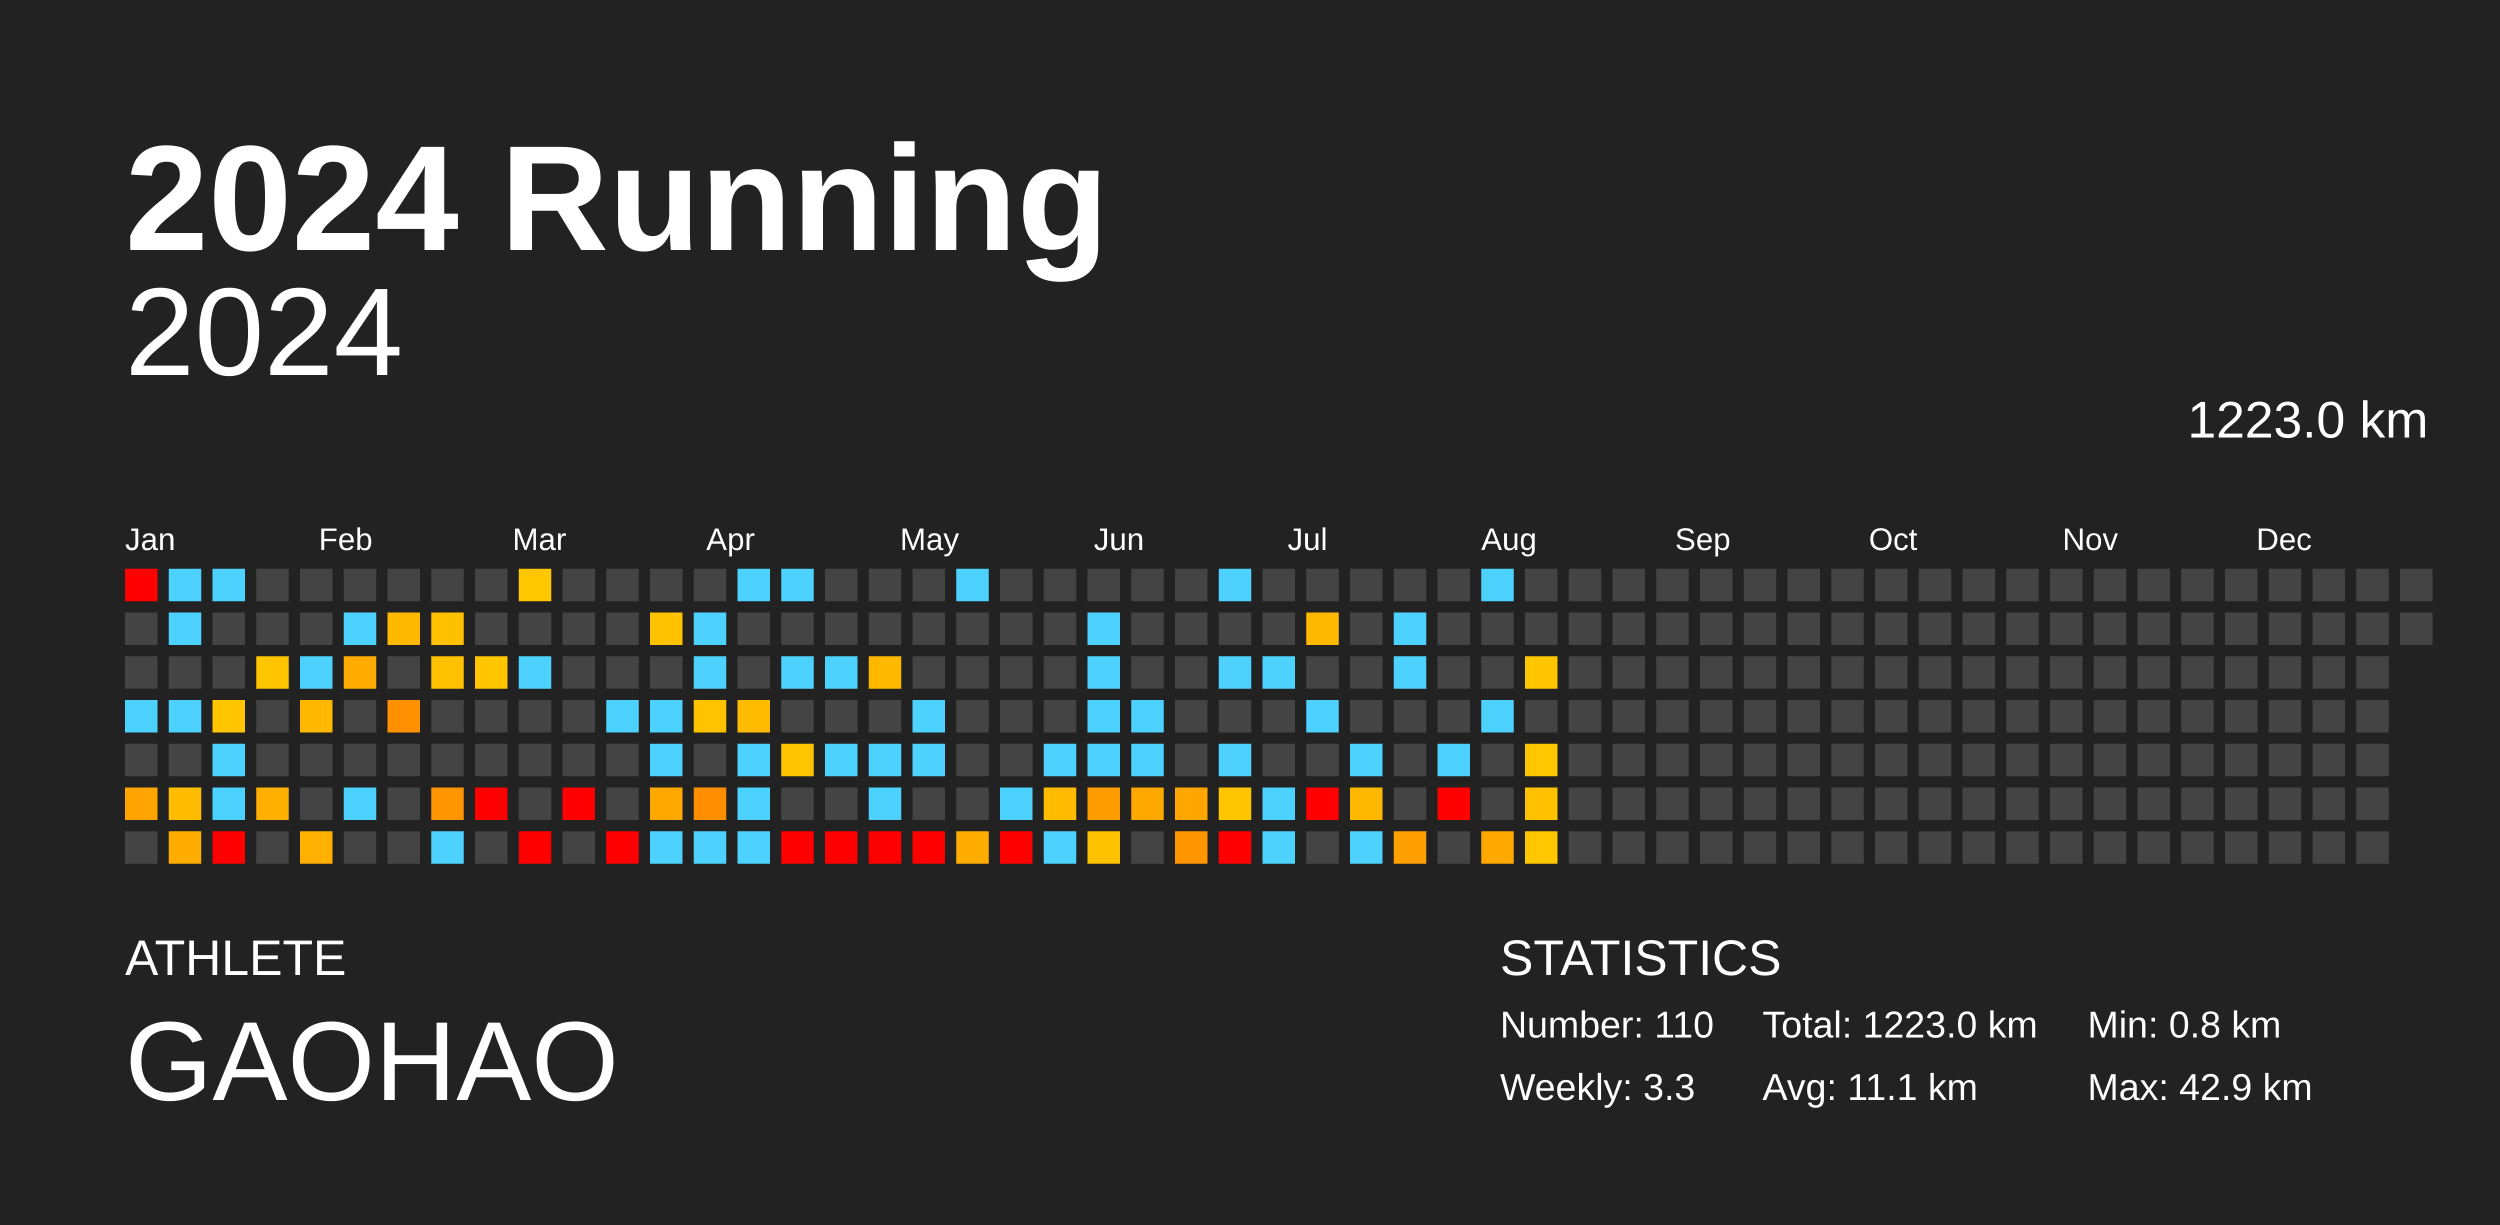
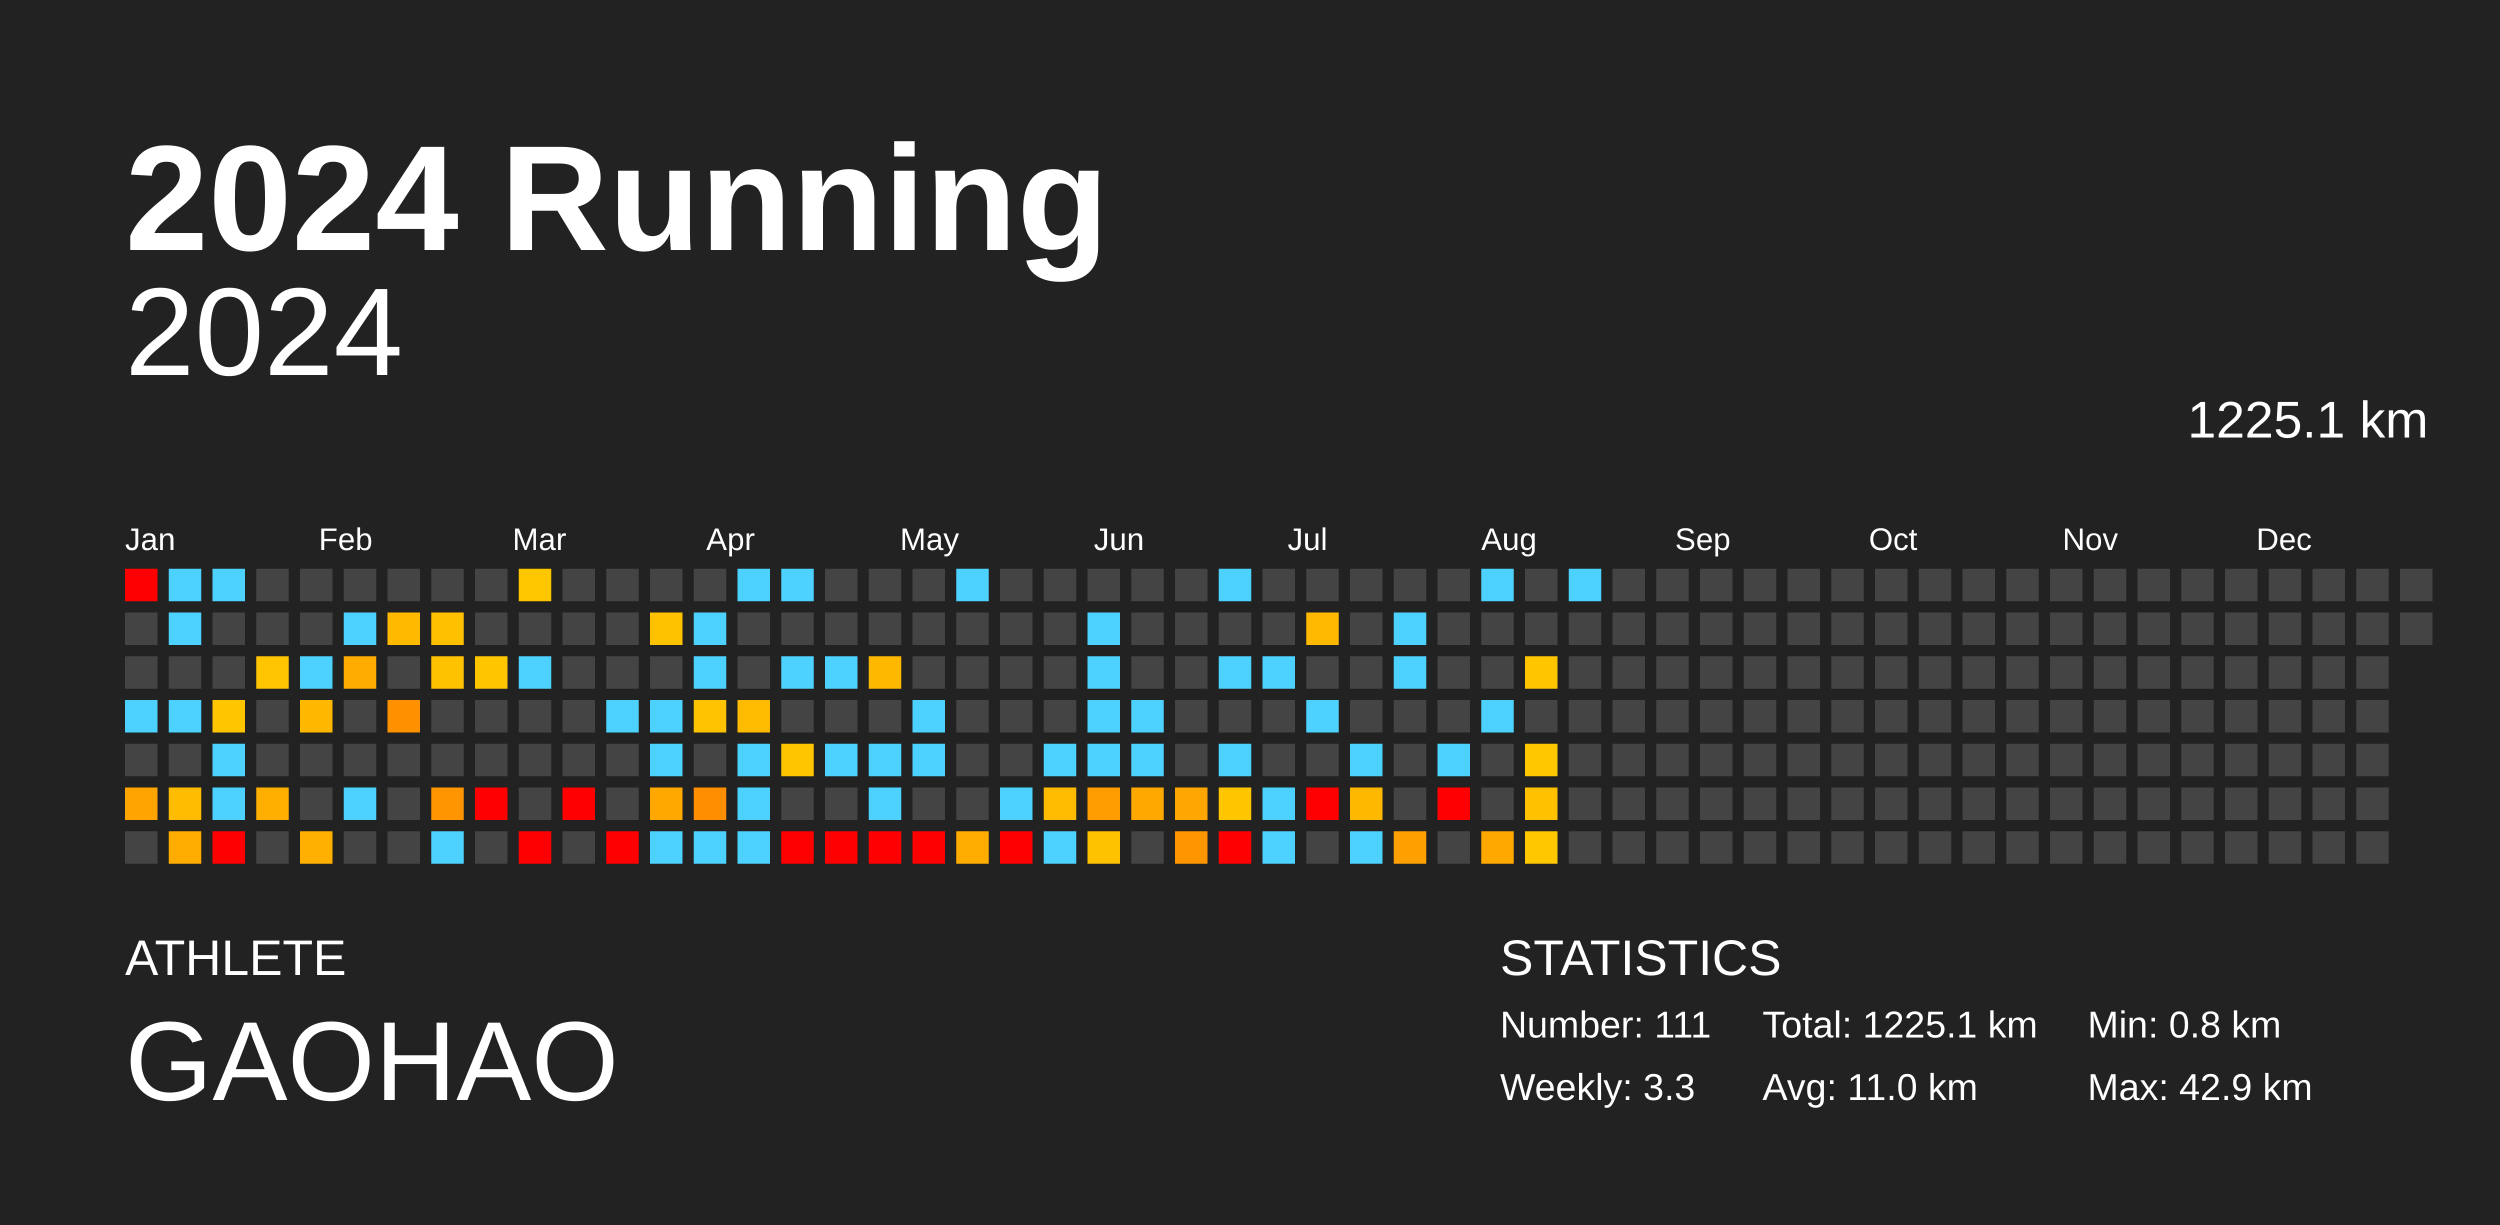
<svg xmlns="http://www.w3.org/2000/svg" baseProfile="full" height="98mm" version="1.1" viewBox="0,0,200,98" width="200mm">
  <defs />
  <rect fill="#222222" height="98" width="200" x="0" y="0" />
  <text fill="#FFFFFF" style="font-size:12px; font-family:Arial; font-weight:bold;" x="10" y="20">2024 Running</text>
  <text fill="#FFFFFF" style="font-size:4px; font-family:Arial" x="10" y="78">ATHLETE</text>
  <text fill="#FFFFFF" style="font-size:9px; font-family:Arial" x="10" y="88">GAOHAO</text>
  <text fill="#FFFFFF" style="font-size:4px; font-family:Arial" x="120" y="78">STATISTICS</text>
-   <text fill="#FFFFFF" style="font-size:3px; font-family:Arial" x="120" y="83">Number: 110</text>
+   <text fill="#FFFFFF" style="font-size:3px; font-family:Arial" x="120" y="83">Number: 111</text>
  <text fill="#FFFFFF" style="font-size:3px; font-family:Arial" x="120" y="88">Weekly: 3.3</text>
-   <text fill="#FFFFFF" style="font-size:3px; font-family:Arial" x="141" y="83">Total: 1223.0 km</text>
-   <text fill="#FFFFFF" style="font-size:3px; font-family:Arial" x="141" y="88">Avg: 11.1 km</text>
+   <text fill="#FFFFFF" style="font-size:3px; font-family:Arial" x="141" y="83">Total: 1225.1 km</text>
+   <text fill="#FFFFFF" style="font-size:3px; font-family:Arial" x="141" y="88">Avg: 11.0 km</text>
  <text fill="#FFFFFF" style="font-size:3px; font-family:Arial" x="167" y="83">Min: 0.8 km</text>
  <text fill="#FFFFFF" style="font-size:3px; font-family:Arial" x="167" y="88">Max: 42.9 km</text>
  <text alignment-baseline="hanging" fill="#FFFFFF" style="font-size:10.0px; font-family:Arial;" x="10" y="30">2024</text>
-   <text alignment-baseline="hanging" fill="#FFFFFF" style="font-size:4.125px; font-family:Arial;" x="175" y="35">1223.0 km</text>
+   <text alignment-baseline="hanging" fill="#FFFFFF" style="font-size:4.125px; font-family:Arial;" x="175" y="35">1225.1 km</text>
  <text fill="#FFFFFF" style="font-size:2.5px; font-family:Arial" x="10.0" y="44">Jan</text>
  <text fill="#FFFFFF" style="font-size:2.5px; font-family:Arial" x="25.5" y="44">Feb</text>
  <text fill="#FFFFFF" style="font-size:2.5px; font-family:Arial" x="41.0" y="44">Mar</text>
  <text fill="#FFFFFF" style="font-size:2.5px; font-family:Arial" x="56.5" y="44">Apr</text>
  <text fill="#FFFFFF" style="font-size:2.5px; font-family:Arial" x="72.0" y="44">May</text>
  <text fill="#FFFFFF" style="font-size:2.5px; font-family:Arial" x="87.5" y="44">Jun</text>
  <text fill="#FFFFFF" style="font-size:2.5px; font-family:Arial" x="103.0" y="44">Jul</text>
  <text fill="#FFFFFF" style="font-size:2.5px; font-family:Arial" x="118.5" y="44">Aug</text>
  <text fill="#FFFFFF" style="font-size:2.5px; font-family:Arial" x="134.0" y="44">Sep</text>
  <text fill="#FFFFFF" style="font-size:2.5px; font-family:Arial" x="149.5" y="44">Oct</text>
  <text fill="#FFFFFF" style="font-size:2.5px; font-family:Arial" x="165.0" y="44">Nov</text>
  <text fill="#FFFFFF" style="font-size:2.5px; font-family:Arial" x="180.5" y="44">Dec</text>
  <rect fill="red" height="2.6" width="2.6" x="10.0" y="45.5" />
  <rect fill="#444444" height="2.6" width="2.6" x="10.0" y="49.0" />
  <rect fill="#444444" height="2.6" width="2.6" x="10.0" y="52.5" />
  <rect fill="#4dd2ff" height="2.6" width="2.6" x="10.0" y="56.0" />
  <rect fill="#444444" height="2.6" width="2.6" x="10.0" y="59.5" />
  <rect fill="#ffa400" height="2.6" width="2.6" x="10.0" y="63.0" />
  <rect fill="#444444" height="2.6" width="2.6" x="10.0" y="66.5" />
  <rect fill="#4dd2ff" height="2.6" width="2.6" x="13.5" y="45.5" />
  <rect fill="#4dd2ff" height="2.6" width="2.6" x="13.5" y="49.0" />
  <rect fill="#444444" height="2.6" width="2.6" x="13.5" y="52.5" />
  <rect fill="#4dd2ff" height="2.6" width="2.6" x="13.5" y="56.0" />
  <rect fill="#444444" height="2.6" width="2.6" x="13.5" y="59.5" />
  <rect fill="#ffbc00" height="2.6" width="2.6" x="13.5" y="63.0" />
  <rect fill="#ffac00" height="2.6" width="2.6" x="13.5" y="66.5" />
  <rect fill="#4dd2ff" height="2.6" width="2.6" x="17.0" y="45.5" />
  <rect fill="#444444" height="2.6" width="2.6" x="17.0" y="49.0" />
  <rect fill="#444444" height="2.6" width="2.6" x="17.0" y="52.5" />
  <rect fill="#ffc600" height="2.6" width="2.6" x="17.0" y="56.0" />
  <rect fill="#4dd2ff" height="2.6" width="2.6" x="17.0" y="59.5" />
  <rect fill="#4dd2ff" height="2.6" width="2.6" x="17.0" y="63.0" />
  <rect fill="red" height="2.6" width="2.6" x="17.0" y="66.5" />
  <rect fill="#444444" height="2.6" width="2.6" x="20.5" y="45.5" />
  <rect fill="#444444" height="2.6" width="2.6" x="20.5" y="49.0" />
  <rect fill="#ffc500" height="2.6" width="2.6" x="20.5" y="52.5" />
  <rect fill="#444444" height="2.6" width="2.6" x="20.5" y="56.0" />
  <rect fill="#444444" height="2.6" width="2.6" x="20.5" y="59.5" />
  <rect fill="#ffaf00" height="2.6" width="2.6" x="20.5" y="63.0" />
  <rect fill="#444444" height="2.6" width="2.6" x="20.5" y="66.5" />
  <rect fill="#444444" height="2.6" width="2.6" x="24.0" y="45.5" />
  <rect fill="#444444" height="2.6" width="2.6" x="24.0" y="49.0" />
  <rect fill="#4dd2ff" height="2.6" width="2.6" x="24.0" y="52.5" />
  <rect fill="#ffb700" height="2.6" width="2.6" x="24.0" y="56.0" />
  <rect fill="#444444" height="2.6" width="2.6" x="24.0" y="59.5" />
  <rect fill="#444444" height="2.6" width="2.6" x="24.0" y="63.0" />
  <rect fill="#ffb000" height="2.6" width="2.6" x="24.0" y="66.5" />
  <rect fill="#444444" height="2.6" width="2.6" x="27.5" y="45.5" />
  <rect fill="#4dd2ff" height="2.6" width="2.6" x="27.5" y="49.0" />
  <rect fill="#ffab00" height="2.6" width="2.6" x="27.5" y="52.5" />
  <rect fill="#444444" height="2.6" width="2.6" x="27.5" y="56.0" />
  <rect fill="#444444" height="2.6" width="2.6" x="27.5" y="59.5" />
  <rect fill="#4dd2ff" height="2.6" width="2.6" x="27.5" y="63.0" />
  <rect fill="#444444" height="2.6" width="2.6" x="27.5" y="66.5" />
  <rect fill="#444444" height="2.6" width="2.6" x="31.0" y="45.5" />
  <rect fill="#ffba00" height="2.6" width="2.6" x="31.0" y="49.0" />
  <rect fill="#444444" height="2.6" width="2.6" x="31.0" y="52.5" />
  <rect fill="#ff9100" height="2.6" width="2.6" x="31.0" y="56.0" />
  <rect fill="#444444" height="2.6" width="2.6" x="31.0" y="59.5" />
  <rect fill="#444444" height="2.6" width="2.6" x="31.0" y="63.0" />
  <rect fill="#444444" height="2.6" width="2.6" x="31.0" y="66.5" />
  <rect fill="#444444" height="2.6" width="2.6" x="34.5" y="45.5" />
  <rect fill="#ffc000" height="2.6" width="2.6" x="34.5" y="49.0" />
  <rect fill="#ffc200" height="2.6" width="2.6" x="34.5" y="52.5" />
  <rect fill="#444444" height="2.6" width="2.6" x="34.5" y="56.0" />
  <rect fill="#444444" height="2.6" width="2.6" x="34.5" y="59.5" />
  <rect fill="#ff9500" height="2.6" width="2.6" x="34.5" y="63.0" />
  <rect fill="#4dd2ff" height="2.6" width="2.6" x="34.5" y="66.5" />
  <rect fill="#444444" height="2.6" width="2.6" x="38.0" y="45.5" />
  <rect fill="#444444" height="2.6" width="2.6" x="38.0" y="49.0" />
  <rect fill="#ffc600" height="2.6" width="2.6" x="38.0" y="52.5" />
  <rect fill="#444444" height="2.6" width="2.6" x="38.0" y="56.0" />
  <rect fill="#444444" height="2.6" width="2.6" x="38.0" y="59.5" />
  <rect fill="red" height="2.6" width="2.6" x="38.0" y="63.0" />
  <rect fill="#444444" height="2.6" width="2.6" x="38.0" y="66.5" />
  <rect fill="#ffc700" height="2.6" width="2.6" x="41.5" y="45.5" />
  <rect fill="#444444" height="2.6" width="2.6" x="41.5" y="49.0" />
  <rect fill="#4dd2ff" height="2.6" width="2.6" x="41.5" y="52.5" />
  <rect fill="#444444" height="2.6" width="2.6" x="41.5" y="56.0" />
  <rect fill="#444444" height="2.6" width="2.6" x="41.5" y="59.5" />
  <rect fill="#444444" height="2.6" width="2.6" x="41.5" y="63.0" />
  <rect fill="red" height="2.6" width="2.6" x="41.5" y="66.5" />
  <rect fill="#444444" height="2.6" width="2.6" x="45.0" y="45.5" />
  <rect fill="#444444" height="2.6" width="2.6" x="45.0" y="49.0" />
  <rect fill="#444444" height="2.6" width="2.6" x="45.0" y="52.5" />
  <rect fill="#444444" height="2.6" width="2.6" x="45.0" y="56.0" />
  <rect fill="#444444" height="2.6" width="2.6" x="45.0" y="59.5" />
  <rect fill="red" height="2.6" width="2.6" x="45.0" y="63.0" />
  <rect fill="#444444" height="2.6" width="2.6" x="45.0" y="66.5" />
  <rect fill="#444444" height="2.6" width="2.6" x="48.5" y="45.5" />
  <rect fill="#444444" height="2.6" width="2.6" x="48.5" y="49.0" />
  <rect fill="#444444" height="2.6" width="2.6" x="48.5" y="52.5" />
  <rect fill="#4dd2ff" height="2.6" width="2.6" x="48.5" y="56.0" />
  <rect fill="#444444" height="2.6" width="2.6" x="48.5" y="59.5" />
  <rect fill="#444444" height="2.6" width="2.6" x="48.5" y="63.0" />
  <rect fill="red" height="2.6" width="2.6" x="48.5" y="66.5" />
  <rect fill="#444444" height="2.6" width="2.6" x="52.0" y="45.5" />
  <rect fill="#ffc200" height="2.6" width="2.6" x="52.0" y="49.0" />
  <rect fill="#444444" height="2.6" width="2.6" x="52.0" y="52.5" />
  <rect fill="#4dd2ff" height="2.6" width="2.6" x="52.0" y="56.0" />
  <rect fill="#4dd2ff" height="2.6" width="2.6" x="52.0" y="59.5" />
  <rect fill="#ffa800" height="2.6" width="2.6" x="52.0" y="63.0" />
  <rect fill="#4dd2ff" height="2.6" width="2.6" x="52.0" y="66.5" />
  <rect fill="#444444" height="2.6" width="2.6" x="55.5" y="45.5" />
  <rect fill="#4dd2ff" height="2.6" width="2.6" x="55.5" y="49.0" />
  <rect fill="#4dd2ff" height="2.6" width="2.6" x="55.5" y="52.5" />
  <rect fill="#ffc300" height="2.6" width="2.6" x="55.5" y="56.0" />
  <rect fill="#444444" height="2.6" width="2.6" x="55.5" y="59.5" />
  <rect fill="#ff8e00" height="2.6" width="2.6" x="55.5" y="63.0" />
  <rect fill="#4dd2ff" height="2.6" width="2.6" x="55.5" y="66.5" />
  <rect fill="#4dd2ff" height="2.6" width="2.6" x="59.0" y="45.5" />
  <rect fill="#444444" height="2.6" width="2.6" x="59.0" y="49.0" />
  <rect fill="#444444" height="2.6" width="2.6" x="59.0" y="52.5" />
  <rect fill="#ffbb00" height="2.6" width="2.6" x="59.0" y="56.0" />
  <rect fill="#4dd2ff" height="2.6" width="2.6" x="59.0" y="59.5" />
  <rect fill="#4dd2ff" height="2.6" width="2.6" x="59.0" y="63.0" />
  <rect fill="#4dd2ff" height="2.6" width="2.6" x="59.0" y="66.5" />
  <rect fill="#4dd2ff" height="2.6" width="2.6" x="62.5" y="45.5" />
  <rect fill="#444444" height="2.6" width="2.6" x="62.5" y="49.0" />
  <rect fill="#4dd2ff" height="2.6" width="2.6" x="62.5" y="52.5" />
  <rect fill="#444444" height="2.6" width="2.6" x="62.5" y="56.0" />
  <rect fill="#ffc600" height="2.6" width="2.6" x="62.5" y="59.5" />
  <rect fill="#444444" height="2.6" width="2.6" x="62.5" y="63.0" />
  <rect fill="red" height="2.6" width="2.6" x="62.5" y="66.5" />
  <rect fill="#444444" height="2.6" width="2.6" x="66.0" y="45.5" />
  <rect fill="#444444" height="2.6" width="2.6" x="66.0" y="49.0" />
  <rect fill="#4dd2ff" height="2.6" width="2.6" x="66.0" y="52.5" />
  <rect fill="#444444" height="2.6" width="2.6" x="66.0" y="56.0" />
  <rect fill="#4dd2ff" height="2.6" width="2.6" x="66.0" y="59.5" />
  <rect fill="#444444" height="2.6" width="2.6" x="66.0" y="63.0" />
  <rect fill="red" height="2.6" width="2.6" x="66.0" y="66.5" />
  <rect fill="#444444" height="2.6" width="2.6" x="69.5" y="45.5" />
  <rect fill="#444444" height="2.6" width="2.6" x="69.5" y="49.0" />
  <rect fill="#ffb800" height="2.6" width="2.6" x="69.5" y="52.5" />
  <rect fill="#444444" height="2.6" width="2.6" x="69.5" y="56.0" />
  <rect fill="#4dd2ff" height="2.6" width="2.6" x="69.5" y="59.5" />
  <rect fill="#4dd2ff" height="2.6" width="2.6" x="69.5" y="63.0" />
  <rect fill="red" height="2.6" width="2.6" x="69.5" y="66.5" />
  <rect fill="#444444" height="2.6" width="2.6" x="73.0" y="45.5" />
  <rect fill="#444444" height="2.6" width="2.6" x="73.0" y="49.0" />
  <rect fill="#444444" height="2.6" width="2.6" x="73.0" y="52.5" />
  <rect fill="#4dd2ff" height="2.6" width="2.6" x="73.0" y="56.0" />
  <rect fill="#4dd2ff" height="2.6" width="2.6" x="73.0" y="59.5" />
  <rect fill="#444444" height="2.6" width="2.6" x="73.0" y="63.0" />
  <rect fill="red" height="2.6" width="2.6" x="73.0" y="66.5" />
  <rect fill="#4dd2ff" height="2.6" width="2.6" x="76.5" y="45.5" />
  <rect fill="#444444" height="2.6" width="2.6" x="76.5" y="49.0" />
  <rect fill="#444444" height="2.6" width="2.6" x="76.5" y="52.5" />
  <rect fill="#444444" height="2.6" width="2.6" x="76.5" y="56.0" />
  <rect fill="#444444" height="2.6" width="2.6" x="76.5" y="59.5" />
  <rect fill="#444444" height="2.6" width="2.6" x="76.5" y="63.0" />
  <rect fill="#ffac00" height="2.6" width="2.6" x="76.5" y="66.5" />
  <rect fill="#444444" height="2.6" width="2.6" x="80.0" y="45.5" />
  <rect fill="#444444" height="2.6" width="2.6" x="80.0" y="49.0" />
  <rect fill="#444444" height="2.6" width="2.6" x="80.0" y="52.5" />
  <rect fill="#444444" height="2.6" width="2.6" x="80.0" y="56.0" />
  <rect fill="#444444" height="2.6" width="2.6" x="80.0" y="59.5" />
  <rect fill="#4dd2ff" height="2.6" width="2.6" x="80.0" y="63.0" />
  <rect fill="red" height="2.6" width="2.6" x="80.0" y="66.5" />
  <rect fill="#444444" height="2.6" width="2.6" x="83.5" y="45.5" />
  <rect fill="#444444" height="2.6" width="2.6" x="83.5" y="49.0" />
  <rect fill="#444444" height="2.6" width="2.6" x="83.5" y="52.5" />
  <rect fill="#444444" height="2.6" width="2.6" x="83.5" y="56.0" />
  <rect fill="#4dd2ff" height="2.6" width="2.6" x="83.5" y="59.5" />
  <rect fill="#ffbb00" height="2.6" width="2.6" x="83.5" y="63.0" />
  <rect fill="#4dd2ff" height="2.6" width="2.6" x="83.5" y="66.5" />
  <rect fill="#444444" height="2.6" width="2.6" x="87.0" y="45.5" />
  <rect fill="#4dd2ff" height="2.6" width="2.6" x="87.0" y="49.0" />
  <rect fill="#4dd2ff" height="2.6" width="2.6" x="87.0" y="52.5" />
  <rect fill="#4dd2ff" height="2.6" width="2.6" x="87.0" y="56.0" />
  <rect fill="#4dd2ff" height="2.6" width="2.6" x="87.0" y="59.5" />
  <rect fill="#ff9c00" height="2.6" width="2.6" x="87.0" y="63.0" />
  <rect fill="#ffc200" height="2.6" width="2.6" x="87.0" y="66.5" />
  <rect fill="#444444" height="2.6" width="2.6" x="90.5" y="45.5" />
  <rect fill="#444444" height="2.6" width="2.6" x="90.5" y="49.0" />
  <rect fill="#444444" height="2.6" width="2.6" x="90.5" y="52.5" />
  <rect fill="#4dd2ff" height="2.6" width="2.6" x="90.5" y="56.0" />
  <rect fill="#4dd2ff" height="2.6" width="2.6" x="90.5" y="59.5" />
  <rect fill="#ffa800" height="2.6" width="2.6" x="90.5" y="63.0" />
  <rect fill="#444444" height="2.6" width="2.6" x="90.5" y="66.5" />
  <rect fill="#444444" height="2.6" width="2.6" x="94.0" y="45.5" />
  <rect fill="#444444" height="2.6" width="2.6" x="94.0" y="49.0" />
  <rect fill="#444444" height="2.6" width="2.6" x="94.0" y="52.5" />
  <rect fill="#444444" height="2.6" width="2.6" x="94.0" y="56.0" />
  <rect fill="#444444" height="2.6" width="2.6" x="94.0" y="59.5" />
  <rect fill="#ffa700" height="2.6" width="2.6" x="94.0" y="63.0" />
  <rect fill="#ff9600" height="2.6" width="2.6" x="94.0" y="66.5" />
  <rect fill="#4dd2ff" height="2.6" width="2.6" x="97.5" y="45.5" />
  <rect fill="#444444" height="2.6" width="2.6" x="97.5" y="49.0" />
  <rect fill="#4dd2ff" height="2.6" width="2.6" x="97.5" y="52.5" />
  <rect fill="#444444" height="2.6" width="2.6" x="97.5" y="56.0" />
  <rect fill="#4dd2ff" height="2.6" width="2.6" x="97.5" y="59.5" />
  <rect fill="#ffc600" height="2.6" width="2.6" x="97.5" y="63.0" />
  <rect fill="red" height="2.6" width="2.6" x="97.5" y="66.5" />
  <rect fill="#444444" height="2.6" width="2.6" x="101.0" y="45.5" />
  <rect fill="#444444" height="2.6" width="2.6" x="101.0" y="49.0" />
  <rect fill="#4dd2ff" height="2.6" width="2.6" x="101.0" y="52.5" />
  <rect fill="#444444" height="2.6" width="2.6" x="101.0" y="56.0" />
  <rect fill="#444444" height="2.6" width="2.6" x="101.0" y="59.5" />
  <rect fill="#4dd2ff" height="2.6" width="2.6" x="101.0" y="63.0" />
  <rect fill="#4dd2ff" height="2.6" width="2.6" x="101.0" y="66.5" />
  <rect fill="#444444" height="2.6" width="2.6" x="104.5" y="45.5" />
  <rect fill="#ffb900" height="2.6" width="2.6" x="104.5" y="49.0" />
  <rect fill="#444444" height="2.6" width="2.6" x="104.5" y="52.5" />
  <rect fill="#4dd2ff" height="2.6" width="2.6" x="104.5" y="56.0" />
  <rect fill="#444444" height="2.6" width="2.6" x="104.5" y="59.5" />
  <rect fill="red" height="2.6" width="2.6" x="104.5" y="63.0" />
  <rect fill="#444444" height="2.6" width="2.6" x="104.5" y="66.5" />
  <rect fill="#444444" height="2.6" width="2.6" x="108.0" y="45.5" />
  <rect fill="#444444" height="2.6" width="2.6" x="108.0" y="49.0" />
  <rect fill="#444444" height="2.6" width="2.6" x="108.0" y="52.5" />
  <rect fill="#444444" height="2.6" width="2.6" x="108.0" y="56.0" />
  <rect fill="#4dd2ff" height="2.6" width="2.6" x="108.0" y="59.5" />
  <rect fill="#ffb800" height="2.6" width="2.6" x="108.0" y="63.0" />
  <rect fill="#4dd2ff" height="2.6" width="2.6" x="108.0" y="66.5" />
  <rect fill="#444444" height="2.6" width="2.6" x="111.5" y="45.5" />
  <rect fill="#4dd2ff" height="2.6" width="2.6" x="111.5" y="49.0" />
  <rect fill="#4dd2ff" height="2.6" width="2.6" x="111.5" y="52.5" />
  <rect fill="#444444" height="2.6" width="2.6" x="111.5" y="56.0" />
  <rect fill="#444444" height="2.6" width="2.6" x="111.5" y="59.5" />
  <rect fill="#444444" height="2.6" width="2.6" x="111.5" y="63.0" />
  <rect fill="#ffa000" height="2.6" width="2.6" x="111.5" y="66.5" />
  <rect fill="#444444" height="2.6" width="2.6" x="115.0" y="45.5" />
  <rect fill="#444444" height="2.6" width="2.6" x="115.0" y="49.0" />
  <rect fill="#444444" height="2.6" width="2.6" x="115.0" y="52.5" />
  <rect fill="#444444" height="2.6" width="2.6" x="115.0" y="56.0" />
  <rect fill="#4dd2ff" height="2.6" width="2.6" x="115.0" y="59.5" />
  <rect fill="red" height="2.6" width="2.6" x="115.0" y="63.0" />
  <rect fill="#444444" height="2.6" width="2.6" x="115.0" y="66.5" />
  <rect fill="#4dd2ff" height="2.6" width="2.6" x="118.5" y="45.5" />
  <rect fill="#444444" height="2.6" width="2.6" x="118.5" y="49.0" />
  <rect fill="#444444" height="2.6" width="2.6" x="118.5" y="52.5" />
  <rect fill="#4dd2ff" height="2.6" width="2.6" x="118.5" y="56.0" />
  <rect fill="#444444" height="2.6" width="2.6" x="118.5" y="59.5" />
  <rect fill="#444444" height="2.6" width="2.6" x="118.5" y="63.0" />
  <rect fill="#ffa800" height="2.6" width="2.6" x="118.5" y="66.5" />
  <rect fill="#444444" height="2.6" width="2.6" x="122.0" y="45.5" />
  <rect fill="#444444" height="2.6" width="2.6" x="122.0" y="49.0" />
  <rect fill="#ffc600" height="2.6" width="2.6" x="122.0" y="52.5" />
  <rect fill="#444444" height="2.6" width="2.6" x="122.0" y="56.0" />
  <rect fill="#ffc700" height="2.6" width="2.6" x="122.0" y="59.5" />
  <rect fill="#ffc100" height="2.6" width="2.6" x="122.0" y="63.0" />
  <rect fill="#ffc700" height="2.6" width="2.6" x="122.0" y="66.5" />
-   <rect fill="#444444" height="2.6" width="2.6" x="125.5" y="45.5" />
+   <rect fill="#4dd2ff" height="2.6" width="2.6" x="125.5" y="45.5" />
  <rect fill="#444444" height="2.6" width="2.6" x="125.5" y="49.0" />
  <rect fill="#444444" height="2.6" width="2.6" x="125.5" y="52.5" />
  <rect fill="#444444" height="2.6" width="2.6" x="125.5" y="56.0" />
  <rect fill="#444444" height="2.6" width="2.6" x="125.5" y="59.5" />
  <rect fill="#444444" height="2.6" width="2.6" x="125.5" y="63.0" />
  <rect fill="#444444" height="2.6" width="2.6" x="125.5" y="66.5" />
  <rect fill="#444444" height="2.6" width="2.6" x="129.0" y="45.5" />
  <rect fill="#444444" height="2.6" width="2.6" x="129.0" y="49.0" />
  <rect fill="#444444" height="2.6" width="2.6" x="129.0" y="52.5" />
  <rect fill="#444444" height="2.6" width="2.6" x="129.0" y="56.0" />
  <rect fill="#444444" height="2.6" width="2.6" x="129.0" y="59.5" />
  <rect fill="#444444" height="2.6" width="2.6" x="129.0" y="63.0" />
  <rect fill="#444444" height="2.6" width="2.6" x="129.0" y="66.5" />
  <rect fill="#444444" height="2.6" width="2.6" x="132.5" y="45.5" />
  <rect fill="#444444" height="2.6" width="2.6" x="132.5" y="49.0" />
  <rect fill="#444444" height="2.6" width="2.6" x="132.5" y="52.5" />
  <rect fill="#444444" height="2.6" width="2.6" x="132.5" y="56.0" />
  <rect fill="#444444" height="2.6" width="2.6" x="132.5" y="59.5" />
  <rect fill="#444444" height="2.6" width="2.6" x="132.5" y="63.0" />
  <rect fill="#444444" height="2.6" width="2.6" x="132.5" y="66.5" />
  <rect fill="#444444" height="2.6" width="2.6" x="136.0" y="45.5" />
  <rect fill="#444444" height="2.6" width="2.6" x="136.0" y="49.0" />
  <rect fill="#444444" height="2.6" width="2.6" x="136.0" y="52.5" />
  <rect fill="#444444" height="2.6" width="2.6" x="136.0" y="56.0" />
  <rect fill="#444444" height="2.6" width="2.6" x="136.0" y="59.5" />
  <rect fill="#444444" height="2.6" width="2.6" x="136.0" y="63.0" />
  <rect fill="#444444" height="2.6" width="2.6" x="136.0" y="66.5" />
  <rect fill="#444444" height="2.6" width="2.6" x="139.5" y="45.5" />
  <rect fill="#444444" height="2.6" width="2.6" x="139.5" y="49.0" />
  <rect fill="#444444" height="2.6" width="2.6" x="139.5" y="52.5" />
  <rect fill="#444444" height="2.6" width="2.6" x="139.5" y="56.0" />
  <rect fill="#444444" height="2.6" width="2.6" x="139.5" y="59.5" />
  <rect fill="#444444" height="2.6" width="2.6" x="139.5" y="63.0" />
  <rect fill="#444444" height="2.6" width="2.6" x="139.5" y="66.5" />
  <rect fill="#444444" height="2.6" width="2.6" x="143.0" y="45.5" />
  <rect fill="#444444" height="2.6" width="2.6" x="143.0" y="49.0" />
  <rect fill="#444444" height="2.6" width="2.6" x="143.0" y="52.5" />
  <rect fill="#444444" height="2.6" width="2.6" x="143.0" y="56.0" />
  <rect fill="#444444" height="2.6" width="2.6" x="143.0" y="59.5" />
  <rect fill="#444444" height="2.6" width="2.6" x="143.0" y="63.0" />
  <rect fill="#444444" height="2.6" width="2.6" x="143.0" y="66.5" />
  <rect fill="#444444" height="2.6" width="2.6" x="146.5" y="45.5" />
  <rect fill="#444444" height="2.6" width="2.6" x="146.5" y="49.0" />
  <rect fill="#444444" height="2.6" width="2.6" x="146.5" y="52.5" />
  <rect fill="#444444" height="2.6" width="2.6" x="146.5" y="56.0" />
  <rect fill="#444444" height="2.6" width="2.6" x="146.5" y="59.5" />
  <rect fill="#444444" height="2.6" width="2.6" x="146.5" y="63.0" />
  <rect fill="#444444" height="2.6" width="2.6" x="146.5" y="66.5" />
  <rect fill="#444444" height="2.6" width="2.6" x="150.0" y="45.5" />
  <rect fill="#444444" height="2.6" width="2.6" x="150.0" y="49.0" />
  <rect fill="#444444" height="2.6" width="2.6" x="150.0" y="52.5" />
  <rect fill="#444444" height="2.6" width="2.6" x="150.0" y="56.0" />
  <rect fill="#444444" height="2.6" width="2.6" x="150.0" y="59.5" />
  <rect fill="#444444" height="2.6" width="2.6" x="150.0" y="63.0" />
  <rect fill="#444444" height="2.6" width="2.6" x="150.0" y="66.5" />
  <rect fill="#444444" height="2.6" width="2.6" x="153.5" y="45.5" />
  <rect fill="#444444" height="2.6" width="2.6" x="153.5" y="49.0" />
  <rect fill="#444444" height="2.6" width="2.6" x="153.5" y="52.5" />
  <rect fill="#444444" height="2.6" width="2.6" x="153.5" y="56.0" />
  <rect fill="#444444" height="2.6" width="2.6" x="153.5" y="59.5" />
  <rect fill="#444444" height="2.6" width="2.6" x="153.5" y="63.0" />
  <rect fill="#444444" height="2.6" width="2.6" x="153.5" y="66.5" />
  <rect fill="#444444" height="2.6" width="2.6" x="157.0" y="45.5" />
  <rect fill="#444444" height="2.6" width="2.6" x="157.0" y="49.0" />
  <rect fill="#444444" height="2.6" width="2.6" x="157.0" y="52.5" />
  <rect fill="#444444" height="2.6" width="2.6" x="157.0" y="56.0" />
  <rect fill="#444444" height="2.6" width="2.6" x="157.0" y="59.5" />
  <rect fill="#444444" height="2.6" width="2.6" x="157.0" y="63.0" />
  <rect fill="#444444" height="2.6" width="2.6" x="157.0" y="66.5" />
  <rect fill="#444444" height="2.6" width="2.6" x="160.5" y="45.5" />
  <rect fill="#444444" height="2.6" width="2.6" x="160.5" y="49.0" />
  <rect fill="#444444" height="2.6" width="2.6" x="160.5" y="52.5" />
  <rect fill="#444444" height="2.6" width="2.6" x="160.5" y="56.0" />
  <rect fill="#444444" height="2.6" width="2.6" x="160.5" y="59.5" />
  <rect fill="#444444" height="2.6" width="2.6" x="160.5" y="63.0" />
  <rect fill="#444444" height="2.6" width="2.6" x="160.5" y="66.5" />
  <rect fill="#444444" height="2.6" width="2.6" x="164.0" y="45.5" />
  <rect fill="#444444" height="2.6" width="2.6" x="164.0" y="49.0" />
  <rect fill="#444444" height="2.6" width="2.6" x="164.0" y="52.5" />
  <rect fill="#444444" height="2.6" width="2.6" x="164.0" y="56.0" />
  <rect fill="#444444" height="2.6" width="2.6" x="164.0" y="59.5" />
  <rect fill="#444444" height="2.6" width="2.6" x="164.0" y="63.0" />
  <rect fill="#444444" height="2.6" width="2.6" x="164.0" y="66.5" />
  <rect fill="#444444" height="2.6" width="2.6" x="167.5" y="45.5" />
  <rect fill="#444444" height="2.6" width="2.6" x="167.5" y="49.0" />
  <rect fill="#444444" height="2.6" width="2.6" x="167.5" y="52.5" />
  <rect fill="#444444" height="2.6" width="2.6" x="167.5" y="56.0" />
  <rect fill="#444444" height="2.6" width="2.6" x="167.5" y="59.5" />
  <rect fill="#444444" height="2.6" width="2.6" x="167.5" y="63.0" />
  <rect fill="#444444" height="2.6" width="2.6" x="167.5" y="66.5" />
  <rect fill="#444444" height="2.6" width="2.6" x="171.0" y="45.5" />
  <rect fill="#444444" height="2.6" width="2.6" x="171.0" y="49.0" />
  <rect fill="#444444" height="2.6" width="2.6" x="171.0" y="52.5" />
  <rect fill="#444444" height="2.6" width="2.6" x="171.0" y="56.0" />
  <rect fill="#444444" height="2.6" width="2.6" x="171.0" y="59.5" />
  <rect fill="#444444" height="2.6" width="2.6" x="171.0" y="63.0" />
  <rect fill="#444444" height="2.6" width="2.6" x="171.0" y="66.5" />
  <rect fill="#444444" height="2.6" width="2.6" x="174.5" y="45.5" />
  <rect fill="#444444" height="2.6" width="2.6" x="174.5" y="49.0" />
  <rect fill="#444444" height="2.6" width="2.6" x="174.5" y="52.5" />
  <rect fill="#444444" height="2.6" width="2.6" x="174.5" y="56.0" />
  <rect fill="#444444" height="2.6" width="2.6" x="174.5" y="59.5" />
  <rect fill="#444444" height="2.6" width="2.6" x="174.5" y="63.0" />
  <rect fill="#444444" height="2.6" width="2.6" x="174.5" y="66.5" />
  <rect fill="#444444" height="2.6" width="2.6" x="178.0" y="45.5" />
  <rect fill="#444444" height="2.6" width="2.6" x="178.0" y="49.0" />
  <rect fill="#444444" height="2.6" width="2.6" x="178.0" y="52.5" />
  <rect fill="#444444" height="2.6" width="2.6" x="178.0" y="56.0" />
  <rect fill="#444444" height="2.6" width="2.6" x="178.0" y="59.5" />
  <rect fill="#444444" height="2.6" width="2.6" x="178.0" y="63.0" />
  <rect fill="#444444" height="2.6" width="2.6" x="178.0" y="66.5" />
  <rect fill="#444444" height="2.6" width="2.6" x="181.5" y="45.5" />
  <rect fill="#444444" height="2.6" width="2.6" x="181.5" y="49.0" />
  <rect fill="#444444" height="2.6" width="2.6" x="181.5" y="52.5" />
  <rect fill="#444444" height="2.6" width="2.6" x="181.5" y="56.0" />
  <rect fill="#444444" height="2.6" width="2.6" x="181.5" y="59.5" />
  <rect fill="#444444" height="2.6" width="2.6" x="181.5" y="63.0" />
  <rect fill="#444444" height="2.6" width="2.6" x="181.5" y="66.5" />
  <rect fill="#444444" height="2.6" width="2.6" x="185.0" y="45.5" />
  <rect fill="#444444" height="2.6" width="2.6" x="185.0" y="49.0" />
  <rect fill="#444444" height="2.6" width="2.6" x="185.0" y="52.5" />
  <rect fill="#444444" height="2.6" width="2.6" x="185.0" y="56.0" />
  <rect fill="#444444" height="2.6" width="2.6" x="185.0" y="59.5" />
  <rect fill="#444444" height="2.6" width="2.6" x="185.0" y="63.0" />
  <rect fill="#444444" height="2.6" width="2.6" x="185.0" y="66.5" />
  <rect fill="#444444" height="2.6" width="2.6" x="188.5" y="45.5" />
  <rect fill="#444444" height="2.6" width="2.6" x="188.5" y="49.0" />
  <rect fill="#444444" height="2.6" width="2.6" x="188.5" y="52.5" />
  <rect fill="#444444" height="2.6" width="2.6" x="188.5" y="56.0" />
  <rect fill="#444444" height="2.6" width="2.6" x="188.5" y="59.5" />
  <rect fill="#444444" height="2.6" width="2.6" x="188.5" y="63.0" />
  <rect fill="#444444" height="2.6" width="2.6" x="188.5" y="66.5" />
  <rect fill="#444444" height="2.6" width="2.6" x="192.0" y="45.5" />
  <rect fill="#444444" height="2.6" width="2.6" x="192.0" y="49.0" />
</svg>
